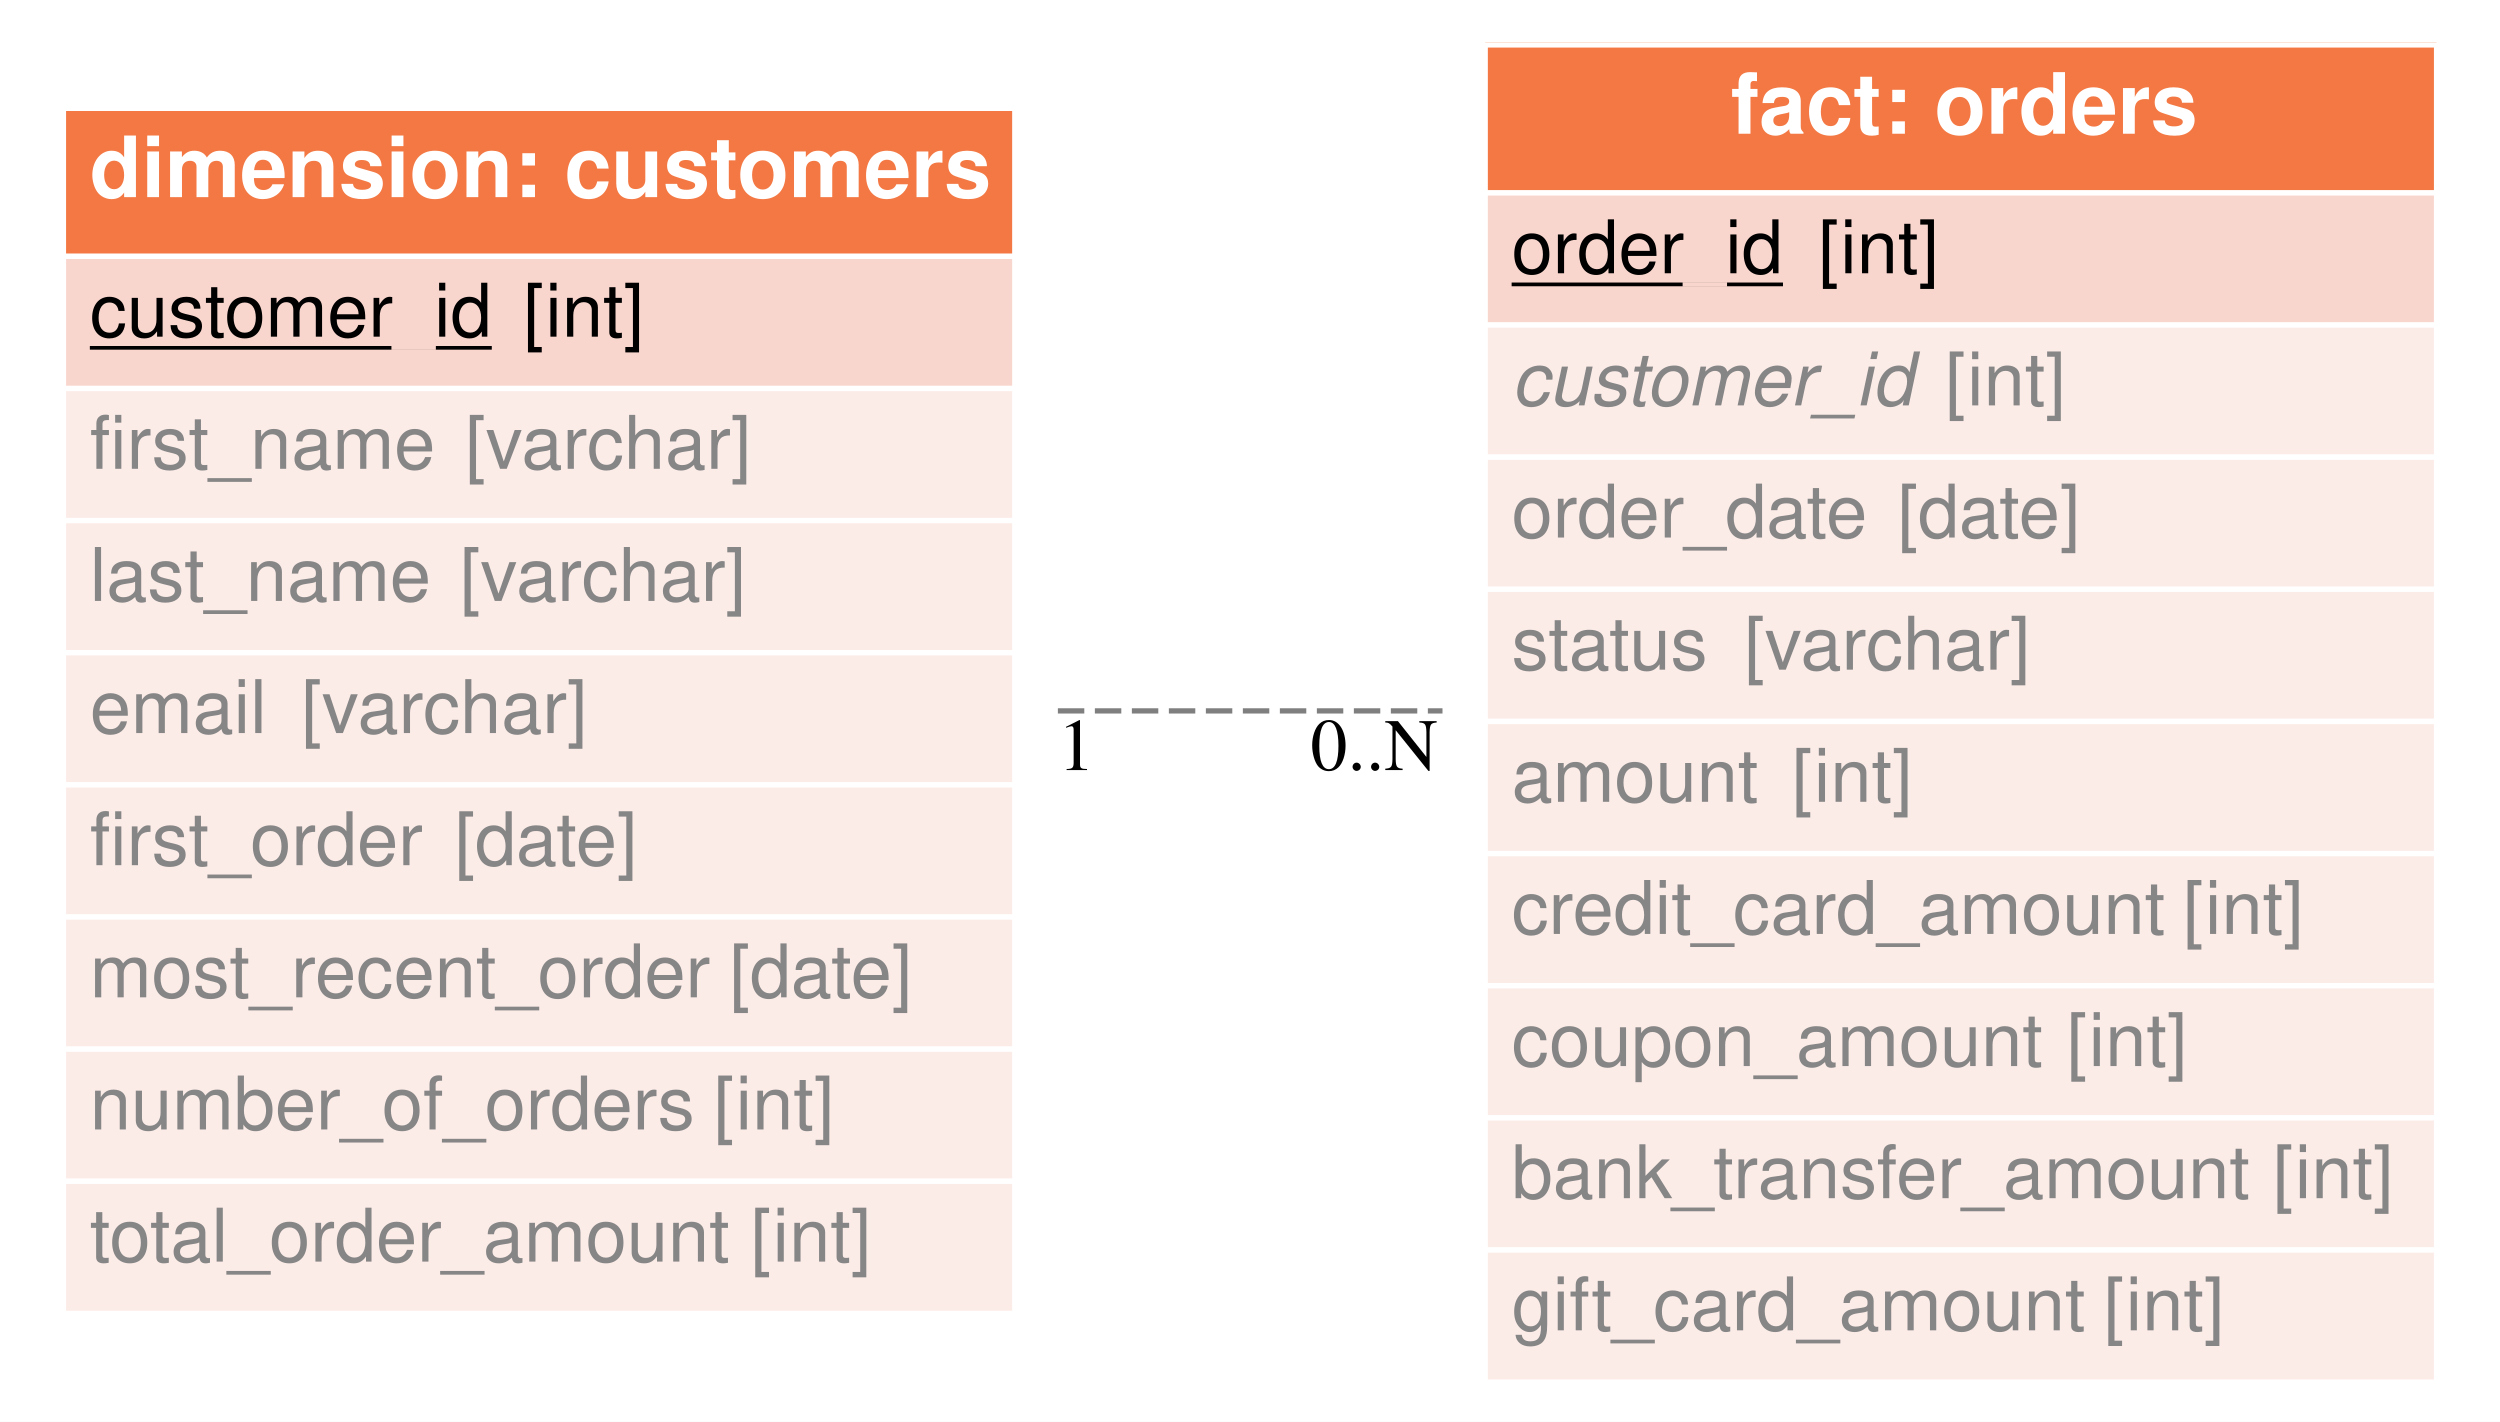
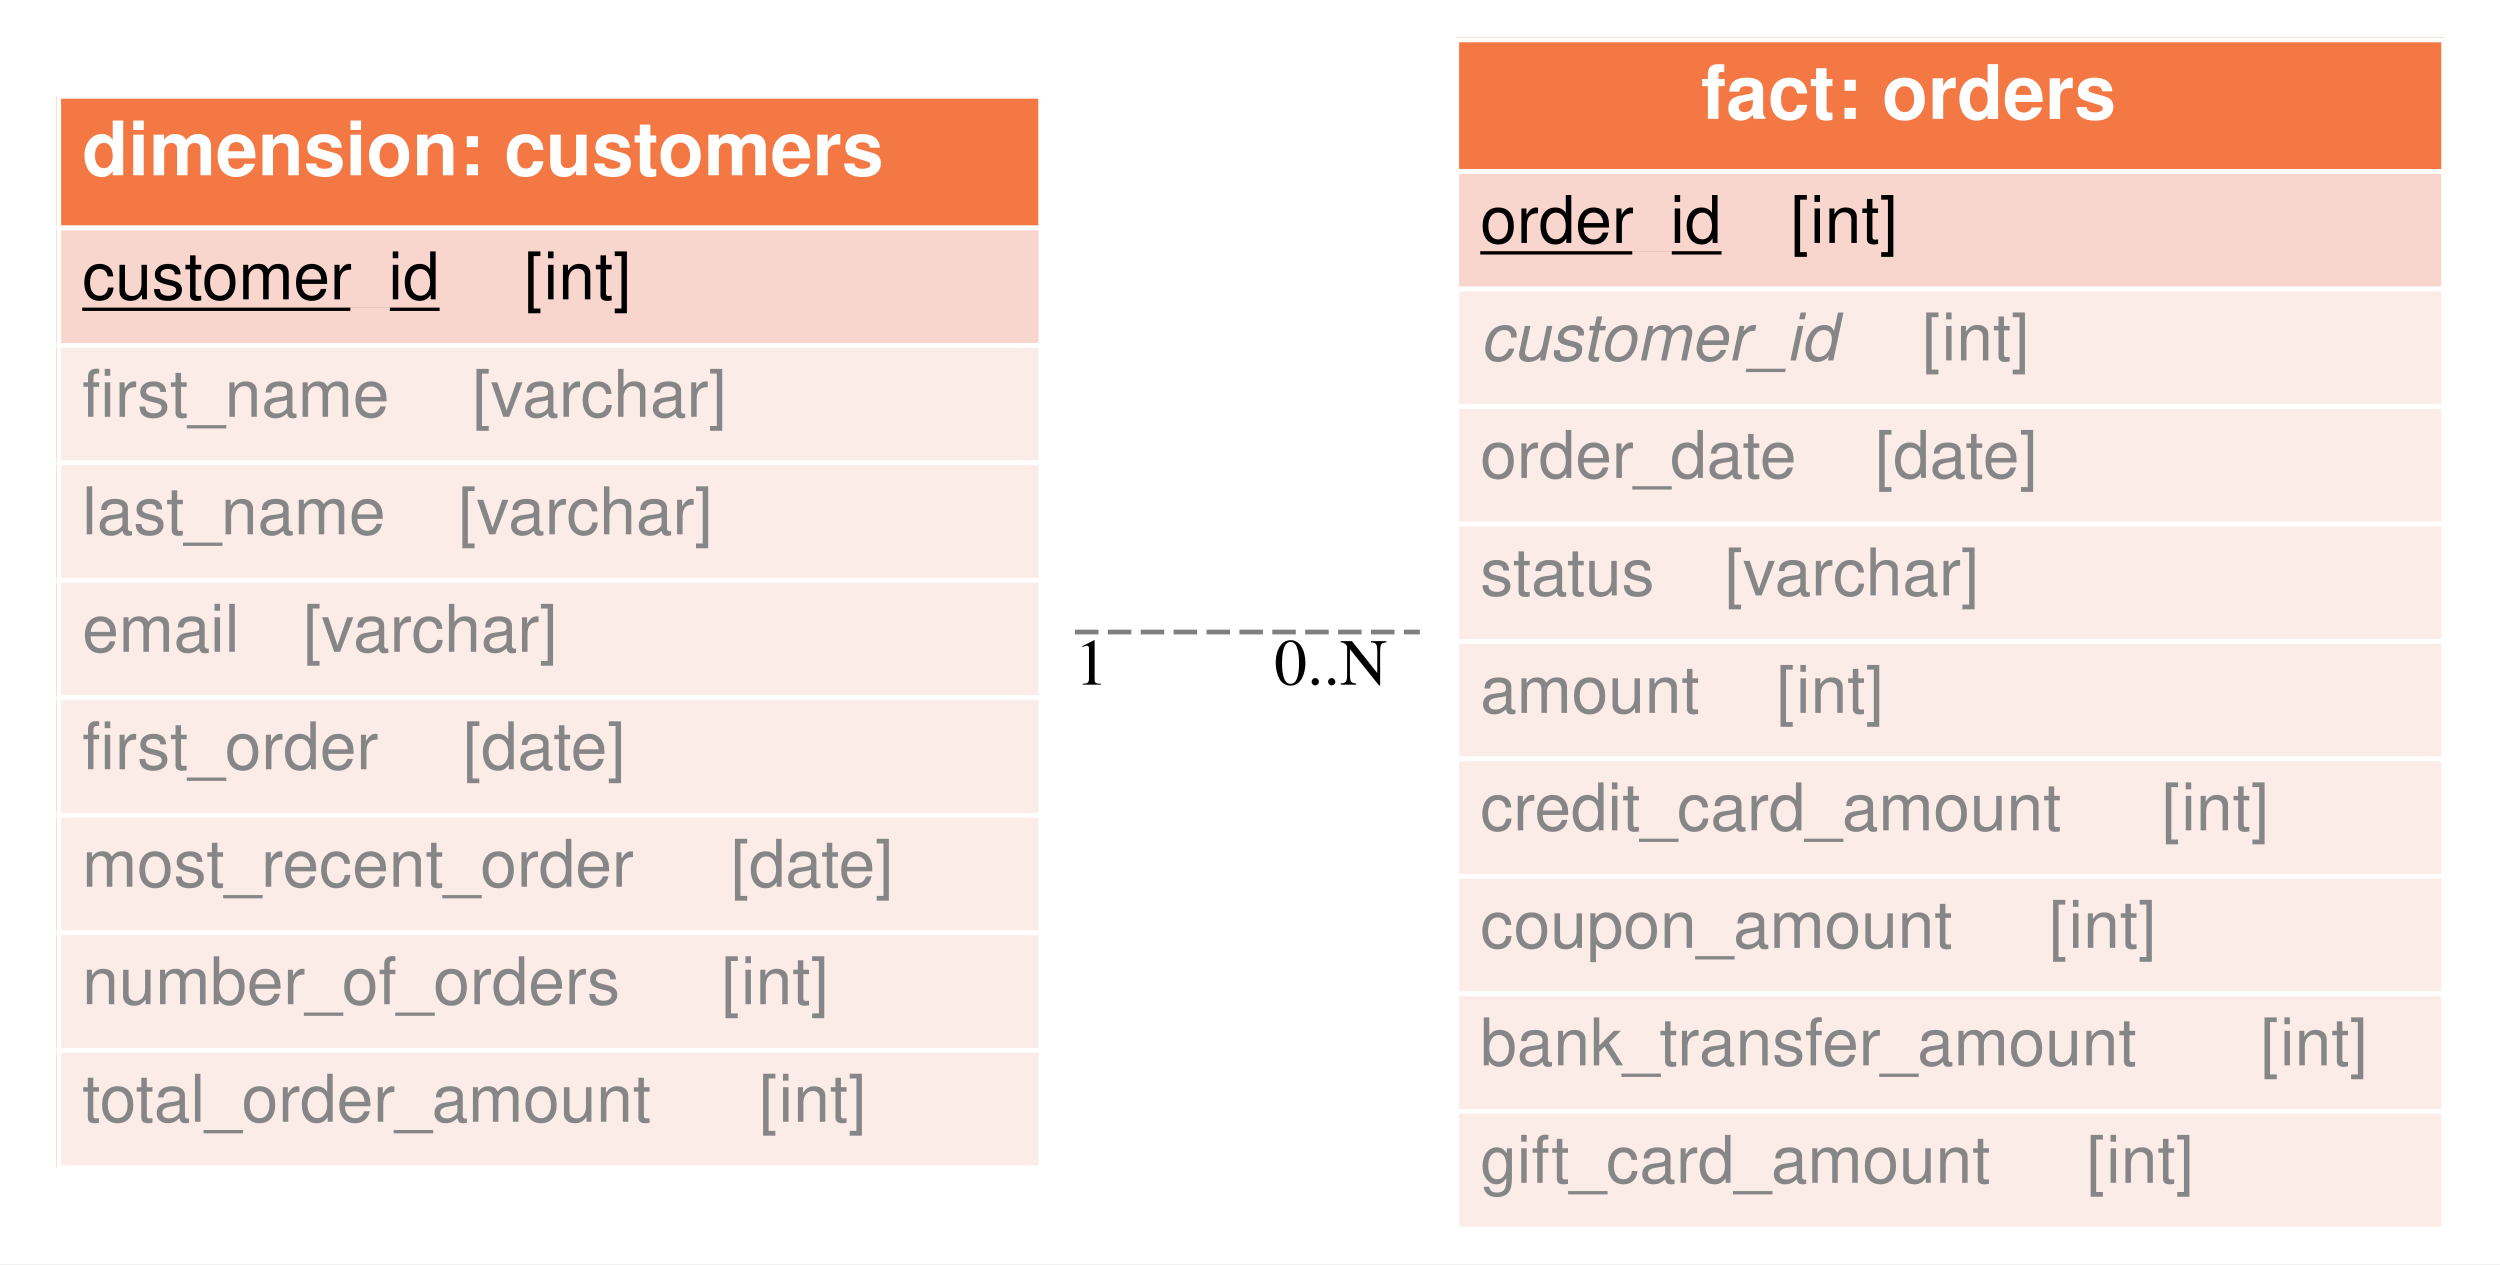
- <svg xmlns="http://www.w3.org/2000/svg" width="473pt" height="269pt" viewBox="0.00 0.00 473.00 269.00">
+ <svg xmlns="http://www.w3.org/2000/svg" width="532pt" height="269pt" viewBox="0.00 0.00 532.00 269.00">
  <g id="graph0" class="graph" transform="scale(1 1) rotate(0) translate(4 265)">
-     <polygon fill="white" stroke="transparent" points="-4,4 -4,-265 469,-265 469,4 -4,4" />
+     <polygon fill="white" stroke="none" points="-4,4 -4,-265 528,-265 528,4 -4,4" />
    <g id="node1" class="node">
-       <polygon fill="#f37843" stroke="transparent" points="8,-16.5 8,-244.5 188,-244.5 188,-16.5 8,-16.5" />
-       <polygon fill="none" stroke="#ffffff" points="8,-216.5 8,-244.5 188,-244.5 188,-216.5 8,-216.5" />
-       <text text-anchor="start" x="13" y="-227.7" font-family="Helvetica,sans-Serif" font-weight="bold" font-size="16.00" fill="#ffffff">dimension: customers</text>
-       <polygon fill="#f9d6cd" stroke="transparent" points="8,-191.5 8,-216.5 188,-216.5 188,-191.5 8,-191.5" />
-       <polygon fill="none" stroke="#ffffff" points="8,-191.5 8,-216.5 188,-216.5 188,-191.5 8,-191.5" />
-       <text text-anchor="start" x="13" y="-201.3" font-family="Helvetica,sans-Serif" text-decoration="underline" font-size="14.00" fill="#000000">customer_id  </text>
-       <text text-anchor="start" x="95" y="-201.3" font-family="Helvetica,sans-Serif" font-size="14.00" fill="#000000"> [int]</text>
-       <polygon fill="#fcece8" stroke="transparent" points="8,-166.5 8,-191.5 188,-191.5 188,-166.5 8,-166.5" />
-       <polygon fill="none" stroke="#ffffff" points="8,-166.5 8,-191.5 188,-191.5 188,-166.5 8,-166.5" />
-       <text text-anchor="start" x="13" y="-176.3" font-family="Helvetica,sans-Serif" font-size="14.00" fill="#868686">first_name  </text>
-       <text text-anchor="start" x="84" y="-176.3" font-family="Helvetica,sans-Serif" font-size="14.00" fill="#868686"> [varchar]</text>
-       <polygon fill="#fcece8" stroke="transparent" points="8,-141.5 8,-166.5 188,-166.5 188,-141.5 8,-141.5" />
-       <polygon fill="none" stroke="#ffffff" points="8,-141.5 8,-166.5 188,-166.5 188,-141.5 8,-141.5" />
-       <text text-anchor="start" x="13" y="-151.3" font-family="Helvetica,sans-Serif" font-size="14.00" fill="#868686">last_name  </text>
-       <text text-anchor="start" x="83" y="-151.3" font-family="Helvetica,sans-Serif" font-size="14.00" fill="#868686"> [varchar]</text>
-       <polygon fill="#fcece8" stroke="transparent" points="8,-116.5 8,-141.5 188,-141.5 188,-116.5 8,-116.5" />
-       <polygon fill="none" stroke="#ffffff" points="8,-116.5 8,-141.5 188,-141.5 188,-116.5 8,-116.5" />
-       <text text-anchor="start" x="13" y="-126.3" font-family="Helvetica,sans-Serif" font-size="14.00" fill="#868686">email  </text>
-       <text text-anchor="start" x="53" y="-126.3" font-family="Helvetica,sans-Serif" font-size="14.00" fill="#868686"> [varchar]</text>
-       <polygon fill="#fcece8" stroke="transparent" points="8,-91.5 8,-116.5 188,-116.5 188,-91.5 8,-91.5" />
-       <polygon fill="none" stroke="#ffffff" points="8,-91.5 8,-116.5 188,-116.5 188,-91.5 8,-91.5" />
-       <text text-anchor="start" x="13" y="-101.3" font-family="Helvetica,sans-Serif" font-size="14.00" fill="#868686">first_order  </text>
-       <text text-anchor="start" x="82" y="-101.3" font-family="Helvetica,sans-Serif" font-size="14.00" fill="#868686"> [date]</text>
-       <polygon fill="#fcece8" stroke="transparent" points="8,-66.5 8,-91.5 188,-91.5 188,-66.5 8,-66.5" />
-       <polygon fill="none" stroke="#ffffff" points="8,-66.5 8,-91.5 188,-91.5 188,-66.5 8,-66.5" />
-       <text text-anchor="start" x="13" y="-76.3" font-family="Helvetica,sans-Serif" font-size="14.00" fill="#868686">most_recent_order  </text>
-       <text text-anchor="start" x="134" y="-76.3" font-family="Helvetica,sans-Serif" font-size="14.00" fill="#868686"> [date]</text>
-       <polygon fill="#fcece8" stroke="transparent" points="8,-41.5 8,-66.5 188,-66.5 188,-41.5 8,-41.5" />
-       <polygon fill="none" stroke="#ffffff" points="8,-41.5 8,-66.5 188,-66.5 188,-41.5 8,-41.5" />
-       <text text-anchor="start" x="13" y="-51.3" font-family="Helvetica,sans-Serif" font-size="14.00" fill="#868686">number_of_orders  </text>
-       <text text-anchor="start" x="131" y="-51.3" font-family="Helvetica,sans-Serif" font-size="14.00" fill="#868686"> [int]</text>
-       <polygon fill="#fcece8" stroke="transparent" points="8,-16.5 8,-41.5 188,-41.5 188,-16.5 8,-16.5" />
-       <polygon fill="none" stroke="#ffffff" points="8,-16.5 8,-41.5 188,-41.5 188,-16.5 8,-16.5" />
-       <text text-anchor="start" x="13" y="-26.3" font-family="Helvetica,sans-Serif" font-size="14.00" fill="#868686">total_order_amount  </text>
-       <text text-anchor="start" x="138" y="-26.3" font-family="Helvetica,sans-Serif" font-size="14.00" fill="#868686"> [int]</text>
+       <polygon fill="#f37843" stroke="none" points="8,-16.5 8,-244.5 217,-244.5 217,-16.5 8,-16.5" />
+       <polygon fill="none" stroke="#ffffff" points="8.5,-216.5 8.5,-244.5 217.5,-244.5 217.5,-216.5 8.5,-216.5" />
+       <text text-anchor="start" x="13.5" y="-227.7" font-family="Helvetica,sans-Serif" font-weight="bold" font-size="16.00" fill="#ffffff">dimension: customers</text>
+       <polygon fill="#f9d6cd" stroke="none" points="8.5,-191.5 8.5,-216.5 217.5,-216.5 217.5,-191.5 8.5,-191.5" />
+       <polygon fill="none" stroke="#ffffff" points="8.5,-191.5 8.5,-216.5 217.5,-216.5 217.5,-191.5 8.5,-191.5" />
+       <text text-anchor="start" x="13.5" y="-201.3" font-family="Helvetica,sans-Serif" text-decoration="underline" font-size="14.00" fill="#000000">customer_id  </text>
+       <text text-anchor="start" x="107.5" y="-201.3" font-family="Helvetica,sans-Serif" font-size="14.00" fill="#000000"> [int]</text>
+       <polygon fill="#fcece8" stroke="none" points="8.5,-166.5 8.5,-191.5 217.5,-191.5 217.5,-166.5 8.5,-166.5" />
+       <polygon fill="none" stroke="#ffffff" points="8.5,-166.5 8.5,-191.5 217.5,-191.5 217.5,-166.5 8.5,-166.5" />
+       <text text-anchor="start" x="13.5" y="-176.3" font-family="Helvetica,sans-Serif" font-size="14.00" fill="#868686">first_name  </text>
+       <text text-anchor="start" x="96.5" y="-176.3" font-family="Helvetica,sans-Serif" font-size="14.00" fill="#868686"> [varchar]</text>
+       <polygon fill="#fcece8" stroke="none" points="8.5,-141.5 8.5,-166.5 217.5,-166.5 217.5,-141.5 8.5,-141.5" />
+       <polygon fill="none" stroke="#ffffff" points="8.5,-141.5 8.5,-166.5 217.5,-166.5 217.5,-141.5 8.5,-141.5" />
+       <text text-anchor="start" x="13.5" y="-151.3" font-family="Helvetica,sans-Serif" font-size="14.00" fill="#868686">last_name  </text>
+       <text text-anchor="start" x="93.5" y="-151.3" font-family="Helvetica,sans-Serif" font-size="14.00" fill="#868686"> [varchar]</text>
+       <polygon fill="#fcece8" stroke="none" points="8.5,-116.5 8.5,-141.5 217.5,-141.5 217.5,-116.5 8.5,-116.5" />
+       <polygon fill="none" stroke="#ffffff" points="8.5,-116.5 8.5,-141.5 217.5,-141.5 217.5,-116.5 8.5,-116.5" />
+       <text text-anchor="start" x="13.5" y="-126.3" font-family="Helvetica,sans-Serif" font-size="14.00" fill="#868686">email  </text>
+       <text text-anchor="start" x="60.5" y="-126.3" font-family="Helvetica,sans-Serif" font-size="14.00" fill="#868686"> [varchar]</text>
+       <polygon fill="#fcece8" stroke="none" points="8.5,-91.5 8.5,-116.5 217.5,-116.5 217.5,-91.5 8.5,-91.5" />
+       <polygon fill="none" stroke="#ffffff" points="8.5,-91.5 8.5,-116.5 217.5,-116.5 217.5,-91.5 8.5,-91.5" />
+       <text text-anchor="start" x="13.5" y="-101.3" font-family="Helvetica,sans-Serif" font-size="14.00" fill="#868686">first_order  </text>
+       <text text-anchor="start" x="94.5" y="-101.3" font-family="Helvetica,sans-Serif" font-size="14.00" fill="#868686"> [date]</text>
+       <polygon fill="#fcece8" stroke="none" points="8.5,-66.5 8.5,-91.5 217.5,-91.5 217.5,-66.5 8.5,-66.5" />
+       <polygon fill="none" stroke="#ffffff" points="8.5,-66.5 8.5,-91.5 217.5,-91.5 217.5,-66.5 8.5,-66.5" />
+       <text text-anchor="start" x="13.5" y="-76.3" font-family="Helvetica,sans-Serif" font-size="14.00" fill="#868686">most_recent_order  </text>
+       <text text-anchor="start" x="151.5" y="-76.3" font-family="Helvetica,sans-Serif" font-size="14.00" fill="#868686"> [date]</text>
+       <polygon fill="#fcece8" stroke="none" points="8.5,-41.5 8.5,-66.5 217.5,-66.5 217.5,-41.5 8.5,-41.5" />
+       <polygon fill="none" stroke="#ffffff" points="8.5,-41.5 8.5,-66.5 217.5,-66.5 217.5,-41.5 8.5,-41.5" />
+       <text text-anchor="start" x="13.5" y="-51.3" font-family="Helvetica,sans-Serif" font-size="14.00" fill="#868686">number_of_orders  </text>
+       <text text-anchor="start" x="149.5" y="-51.3" font-family="Helvetica,sans-Serif" font-size="14.00" fill="#868686"> [int]</text>
+       <polygon fill="#fcece8" stroke="none" points="8.5,-16.5 8.5,-41.5 217.5,-41.5 217.5,-16.5 8.5,-16.5" />
+       <polygon fill="none" stroke="#ffffff" points="8.5,-16.5 8.5,-41.5 217.5,-41.5 217.5,-16.5 8.5,-16.5" />
+       <text text-anchor="start" x="13.5" y="-26.3" font-family="Helvetica,sans-Serif" font-size="14.00" fill="#868686">total_order_amount  </text>
+       <text text-anchor="start" x="157.5" y="-26.3" font-family="Helvetica,sans-Serif" font-size="14.00" fill="#868686"> [int]</text>
    </g>
    <g id="node2" class="node">
-       <polygon fill="#f37843" stroke="transparent" points="277,-4 277,-257 457,-257 457,-4 277,-4" />
-       <polygon fill="none" stroke="#ffffff" points="277,-228.5 277,-256.5 457,-256.5 457,-228.5 277,-228.5" />
-       <text text-anchor="start" x="323.5" y="-239.7" font-family="Helvetica,sans-Serif" font-weight="bold" font-size="16.00" fill="#ffffff">fact: orders</text>
-       <polygon fill="#f9d6cd" stroke="transparent" points="277,-203.5 277,-228.5 457,-228.5 457,-203.5 277,-203.5" />
-       <polygon fill="none" stroke="#ffffff" points="277,-203.5 277,-228.5 457,-228.5 457,-203.5 277,-203.5" />
-       <text text-anchor="start" x="282" y="-213.3" font-family="Helvetica,sans-Serif" text-decoration="underline" font-size="14.00" fill="#000000">order_id  </text>
-       <text text-anchor="start" x="340" y="-213.3" font-family="Helvetica,sans-Serif" font-size="14.00" fill="#000000"> [int]</text>
-       <polygon fill="#fcece8" stroke="transparent" points="277,-178.5 277,-203.5 457,-203.5 457,-178.5 277,-178.5" />
-       <polygon fill="none" stroke="#ffffff" points="277,-178.5 277,-203.5 457,-203.5 457,-178.5 277,-178.5" />
-       <text text-anchor="start" x="282" y="-188.3" font-family="Helvetica,sans-Serif" font-style="italic" font-size="14.00" fill="#868686">customer_id  </text>
-       <text text-anchor="start" x="364" y="-188.3" font-family="Helvetica,sans-Serif" font-size="14.00" fill="#868686"> [int]</text>
-       <polygon fill="#fcece8" stroke="transparent" points="277,-153.5 277,-178.5 457,-178.5 457,-153.5 277,-153.5" />
-       <polygon fill="none" stroke="#ffffff" points="277,-153.5 277,-178.5 457,-178.5 457,-153.5 277,-153.5" />
-       <text text-anchor="start" x="282" y="-163.3" font-family="Helvetica,sans-Serif" font-size="14.00" fill="#868686">order_date  </text>
-       <text text-anchor="start" x="355" y="-163.3" font-family="Helvetica,sans-Serif" font-size="14.00" fill="#868686"> [date]</text>
-       <polygon fill="#fcece8" stroke="transparent" points="277,-128.5 277,-153.5 457,-153.5 457,-128.5 277,-128.5" />
-       <polygon fill="none" stroke="#ffffff" points="277,-128.5 277,-153.5 457,-153.5 457,-128.5 277,-128.5" />
-       <text text-anchor="start" x="282" y="-138.3" font-family="Helvetica,sans-Serif" font-size="14.00" fill="#868686">status  </text>
-       <text text-anchor="start" x="326" y="-138.3" font-family="Helvetica,sans-Serif" font-size="14.00" fill="#868686"> [varchar]</text>
-       <polygon fill="#fcece8" stroke="transparent" points="277,-103.5 277,-128.5 457,-128.5 457,-103.5 277,-103.5" />
-       <polygon fill="none" stroke="#ffffff" points="277,-103.5 277,-128.5 457,-128.5 457,-103.5 277,-103.5" />
-       <text text-anchor="start" x="282" y="-113.3" font-family="Helvetica,sans-Serif" font-size="14.00" fill="#868686">amount  </text>
-       <text text-anchor="start" x="335" y="-113.3" font-family="Helvetica,sans-Serif" font-size="14.00" fill="#868686"> [int]</text>
-       <polygon fill="#fcece8" stroke="transparent" points="277,-78.5 277,-103.5 457,-103.5 457,-78.5 277,-78.5" />
-       <polygon fill="none" stroke="#ffffff" points="277,-78.5 277,-103.5 457,-103.5 457,-78.5 277,-78.5" />
-       <text text-anchor="start" x="282" y="-88.3" font-family="Helvetica,sans-Serif" font-size="14.00" fill="#868686">credit_card_amount  </text>
-       <text text-anchor="start" x="409" y="-88.3" font-family="Helvetica,sans-Serif" font-size="14.00" fill="#868686"> [int]</text>
-       <polygon fill="#fcece8" stroke="transparent" points="277,-53.5 277,-78.5 457,-78.5 457,-53.5 277,-53.5" />
-       <polygon fill="none" stroke="#ffffff" points="277,-53.5 277,-78.5 457,-78.5 457,-53.5 277,-53.5" />
-       <text text-anchor="start" x="282" y="-63.3" font-family="Helvetica,sans-Serif" font-size="14.00" fill="#868686">coupon_amount  </text>
-       <text text-anchor="start" x="387" y="-63.3" font-family="Helvetica,sans-Serif" font-size="14.00" fill="#868686"> [int]</text>
-       <polygon fill="#fcece8" stroke="transparent" points="277,-28.5 277,-53.5 457,-53.5 457,-28.5 277,-28.5" />
-       <polygon fill="none" stroke="#ffffff" points="277,-28.5 277,-53.5 457,-53.5 457,-28.5 277,-28.5" />
-       <text text-anchor="start" x="282" y="-38.3" font-family="Helvetica,sans-Serif" font-size="14.00" fill="#868686">bank_transfer_amount  </text>
-       <text text-anchor="start" x="426" y="-38.3" font-family="Helvetica,sans-Serif" font-size="14.00" fill="#868686"> [int]</text>
-       <polygon fill="#fcece8" stroke="transparent" points="277,-3.5 277,-28.5 457,-28.5 457,-3.5 277,-3.5" />
-       <polygon fill="none" stroke="#ffffff" points="277,-3.5 277,-28.5 457,-28.5 457,-3.5 277,-3.5" />
-       <text text-anchor="start" x="282" y="-13.3" font-family="Helvetica,sans-Serif" font-size="14.00" fill="#868686">gift_card_amount  </text>
-       <text text-anchor="start" x="394" y="-13.3" font-family="Helvetica,sans-Serif" font-size="14.00" fill="#868686"> [int]</text>
+       <polygon fill="#f37843" stroke="none" points="306,-4 306,-257 516,-257 516,-4 306,-4" />
+       <polygon fill="none" stroke="#ffffff" points="306,-228.5 306,-256.5 516,-256.5 516,-228.5 306,-228.5" />
+       <text text-anchor="start" x="358" y="-239.7" font-family="Helvetica,sans-Serif" font-weight="bold" font-size="16.00" fill="#ffffff">fact: orders</text>
+       <polygon fill="#f9d6cd" stroke="none" points="306,-203.5 306,-228.5 516,-228.5 516,-203.5 306,-203.5" />
+       <polygon fill="none" stroke="#ffffff" points="306,-203.5 306,-228.5 516,-228.5 516,-203.5 306,-203.5" />
+       <text text-anchor="start" x="311" y="-213.3" font-family="Helvetica,sans-Serif" text-decoration="underline" font-size="14.00" fill="#000000">order_id  </text>
+       <text text-anchor="start" x="377" y="-213.3" font-family="Helvetica,sans-Serif" font-size="14.00" fill="#000000"> [int]</text>
+       <polygon fill="#fcece8" stroke="none" points="306,-178.5 306,-203.5 516,-203.5 516,-178.5 306,-178.5" />
+       <polygon fill="none" stroke="#ffffff" points="306,-178.5 306,-203.5 516,-203.5 516,-178.5 306,-178.5" />
+       <text text-anchor="start" x="311" y="-188.3" font-family="Helvetica,sans-Serif" font-style="italic" font-size="14.00" fill="#868686">customer_id  </text>
+       <text text-anchor="start" x="405" y="-188.3" font-family="Helvetica,sans-Serif" font-size="14.00" fill="#868686"> [int]</text>
+       <polygon fill="#fcece8" stroke="none" points="306,-153.5 306,-178.5 516,-178.5 516,-153.5 306,-153.5" />
+       <polygon fill="none" stroke="#ffffff" points="306,-153.5 306,-178.5 516,-178.5 516,-153.5 306,-153.5" />
+       <text text-anchor="start" x="311" y="-163.3" font-family="Helvetica,sans-Serif" font-size="14.00" fill="#868686">order_date  </text>
+       <text text-anchor="start" x="395" y="-163.3" font-family="Helvetica,sans-Serif" font-size="14.00" fill="#868686"> [date]</text>
+       <polygon fill="#fcece8" stroke="none" points="306,-128.5 306,-153.5 516,-153.5 516,-128.5 306,-128.5" />
+       <polygon fill="none" stroke="#ffffff" points="306,-128.5 306,-153.5 516,-153.5 516,-128.5 306,-128.5" />
+       <text text-anchor="start" x="311" y="-138.3" font-family="Helvetica,sans-Serif" font-size="14.00" fill="#868686">status  </text>
+       <text text-anchor="start" x="363" y="-138.3" font-family="Helvetica,sans-Serif" font-size="14.00" fill="#868686"> [varchar]</text>
+       <polygon fill="#fcece8" stroke="none" points="306,-103.5 306,-128.5 516,-128.5 516,-103.5 306,-103.5" />
+       <polygon fill="none" stroke="#ffffff" points="306,-103.5 306,-128.5 516,-128.5 516,-103.5 306,-103.5" />
+       <text text-anchor="start" x="311" y="-113.3" font-family="Helvetica,sans-Serif" font-size="14.00" fill="#868686">amount  </text>
+       <text text-anchor="start" x="374" y="-113.3" font-family="Helvetica,sans-Serif" font-size="14.00" fill="#868686"> [int]</text>
+       <polygon fill="#fcece8" stroke="none" points="306,-78.5 306,-103.5 516,-103.5 516,-78.5 306,-78.5" />
+       <polygon fill="none" stroke="#ffffff" points="306,-78.5 306,-103.5 516,-103.5 516,-78.5 306,-78.5" />
+       <text text-anchor="start" x="311" y="-88.3" font-family="Helvetica,sans-Serif" font-size="14.00" fill="#868686">credit_card_amount  </text>
+       <text text-anchor="start" x="456" y="-88.3" font-family="Helvetica,sans-Serif" font-size="14.00" fill="#868686"> [int]</text>
+       <polygon fill="#fcece8" stroke="none" points="306,-53.5 306,-78.5 516,-78.5 516,-53.5 306,-53.5" />
+       <polygon fill="none" stroke="#ffffff" points="306,-53.5 306,-78.5 516,-78.5 516,-53.5 306,-53.5" />
+       <text text-anchor="start" x="311" y="-63.3" font-family="Helvetica,sans-Serif" font-size="14.00" fill="#868686">coupon_amount  </text>
+       <text text-anchor="start" x="432" y="-63.3" font-family="Helvetica,sans-Serif" font-size="14.00" fill="#868686"> [int]</text>
+       <polygon fill="#fcece8" stroke="none" points="306,-28.5 306,-53.5 516,-53.5 516,-28.5 306,-28.5" />
+       <polygon fill="none" stroke="#ffffff" points="306,-28.5 306,-53.5 516,-53.5 516,-28.5 306,-28.5" />
+       <text text-anchor="start" x="311" y="-38.3" font-family="Helvetica,sans-Serif" font-size="14.00" fill="#868686">bank_transfer_amount  </text>
+       <text text-anchor="start" x="477" y="-38.3" font-family="Helvetica,sans-Serif" font-size="14.00" fill="#868686"> [int]</text>
+       <polygon fill="#fcece8" stroke="none" points="306,-3.5 306,-28.5 516,-28.5 516,-3.5 306,-3.5" />
+       <polygon fill="none" stroke="#ffffff" points="306,-3.5 306,-28.5 516,-28.5 516,-3.5 306,-3.5" />
+       <text text-anchor="start" x="311" y="-13.3" font-family="Helvetica,sans-Serif" font-size="14.00" fill="#868686">gift_card_amount  </text>
+       <text text-anchor="start" x="440" y="-13.3" font-family="Helvetica,sans-Serif" font-size="14.00" fill="#868686"> [int]</text>
    </g>
    <g id="edge1" class="edge">
-       <path fill="none" stroke="#7f7f7f" stroke-dasharray="5,2" d="M196.15,-130.5C219.86,-130.5 245.22,-130.5 268.92,-130.5" />
-       <text text-anchor="start" x="243.92" y="-119.3" font-family="Times,serif" font-size="14.00">0..N</text>
-       <text text-anchor="start" x="196.15" y="-119.3" font-family="Times,serif" font-size="14.00">1</text>
+       <path fill="none" stroke="#7f7f7f" stroke-dasharray="5,2" d="M224.75,-130.5C248.74,-130.5 274.11,-130.5 298.13,-130.5" />
+       <text text-anchor="start" x="267.13" y="-119.3" font-family="Times,serif" font-size="14.00">0..N</text>
+       <text text-anchor="start" x="224.75" y="-119.3" font-family="Times,serif" font-size="14.00">1</text>
    </g>
  </g>
</svg>
